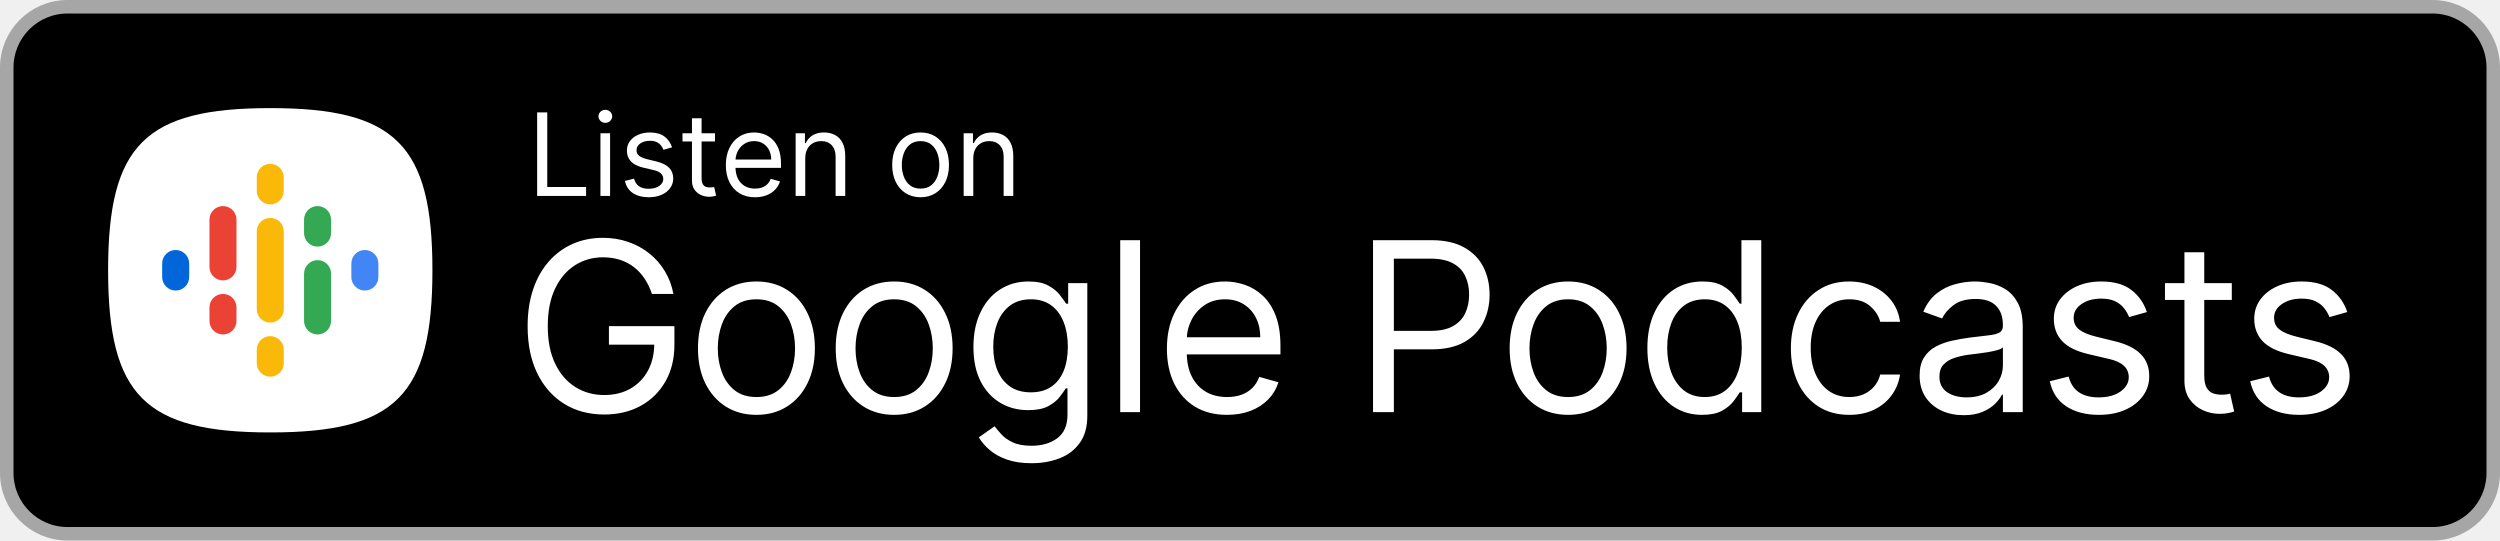
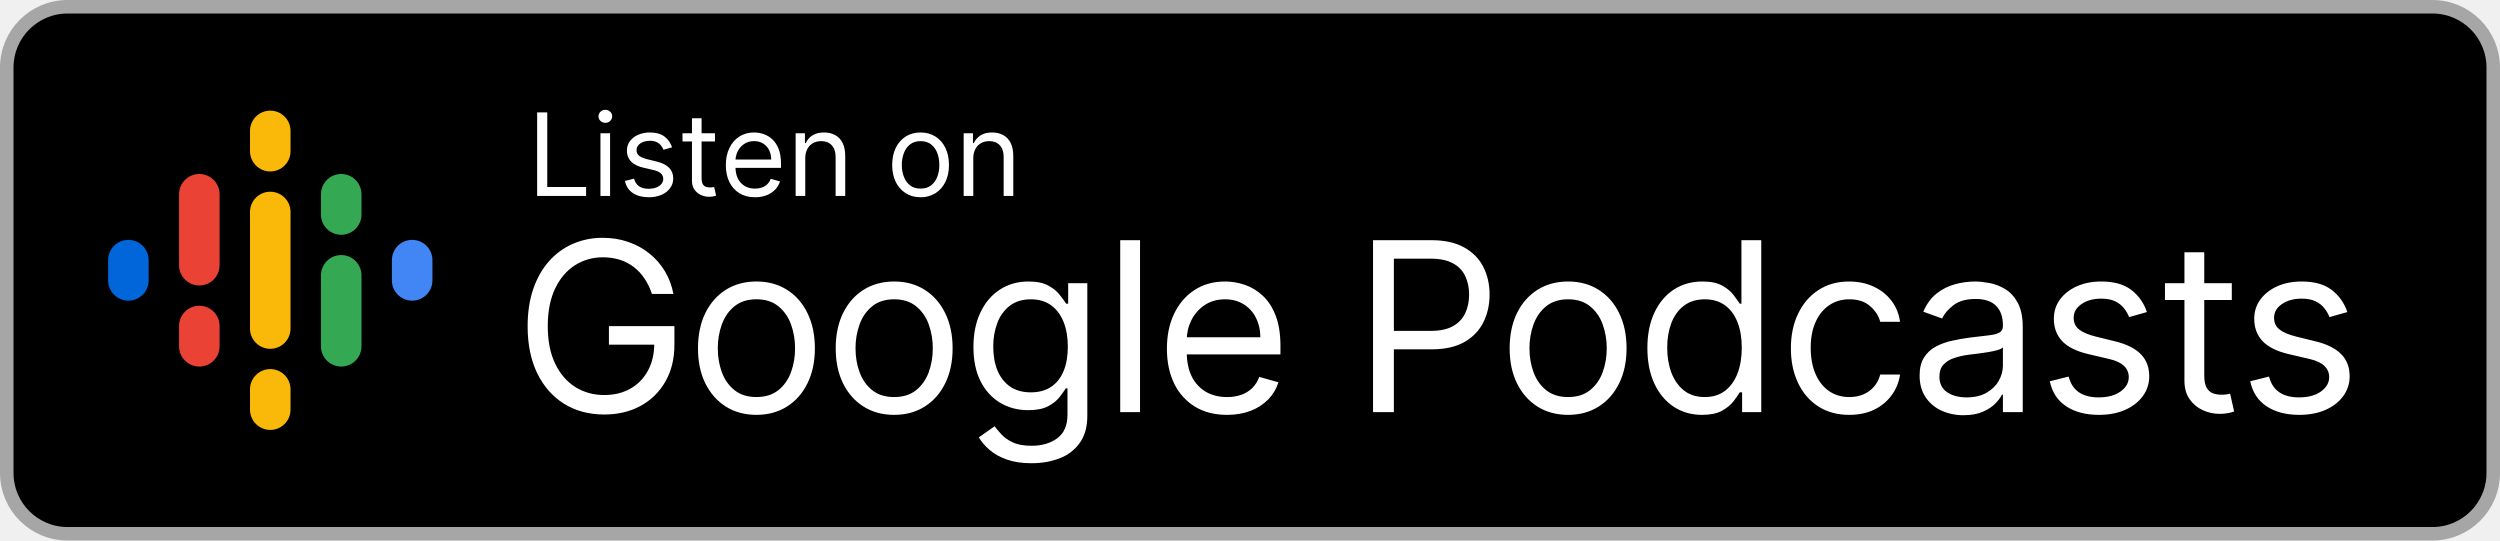
- <svg xmlns="http://www.w3.org/2000/svg" width="185" height="40" viewBox="0 0 185 40" fill="none">
-   <rect x="0.5" y="0.5" width="184" height="39" rx="4.5" fill="black" />
-   <path d="M10.525 29.475C8.683 27.634 8 24.634 8 20C8 15.366 8.683 12.366 10.525 10.525C12.366 8.683 15.366 8 20 8C24.634 8 27.634 8.683 29.475 10.525C31.317 12.366 32 15.366 32 20C32 24.634 31.317 27.634 29.475 29.475C27.634 31.317 24.634 32 20 32C15.366 32 12.366 31.317 10.525 29.475Z" fill="white" />
-   <path fill-rule="evenodd" clip-rule="evenodd" d="M20 12.125C20.552 12.125 21 12.573 21 13.125V14.125C21 14.677 20.552 15.125 20 15.125C19.448 15.125 19 14.677 19 14.125V13.125C19 12.573 19.448 12.125 20 12.125Z" fill="#FAB908" />
-   <path fill-rule="evenodd" clip-rule="evenodd" d="M20 24.875C20.552 24.875 21 25.323 21 25.875V26.875C21 27.427 20.552 27.875 20 27.875C19.448 27.875 19 27.427 19 26.875V25.875C19 25.323 19.448 24.875 20 24.875Z" fill="#FAB908" />
-   <path fill-rule="evenodd" clip-rule="evenodd" d="M20 16.125C20.552 16.125 21 16.573 21 17.125V22.875C21 23.427 20.552 23.875 20 23.875C19.448 23.875 19 23.427 19 22.875V17.125C19 16.573 19.448 16.125 20 16.125Z" fill="#FAB908" />
-   <path fill-rule="evenodd" clip-rule="evenodd" d="M16.5 15.25C17.052 15.25 17.5 15.698 17.5 16.25V19.75C17.5 20.302 17.052 20.75 16.5 20.75C15.948 20.75 15.5 20.302 15.5 19.75V16.25C15.5 15.698 15.948 15.25 16.5 15.25Z" fill="#EA4335" />
-   <path fill-rule="evenodd" clip-rule="evenodd" d="M16.5 21.75C17.052 21.75 17.5 22.198 17.5 22.75V23.75C17.5 24.302 17.052 24.75 16.5 24.75C15.948 24.75 15.5 24.302 15.5 23.75V22.75C15.5 22.198 15.948 21.75 16.5 21.75Z" fill="#EA4335" />
-   <path fill-rule="evenodd" clip-rule="evenodd" d="M23.5 19.25C24.052 19.25 24.5 19.698 24.5 20.25V23.75C24.5 24.302 24.052 24.75 23.5 24.75C22.948 24.75 22.5 24.302 22.5 23.75V20.25C22.5 19.698 22.948 19.25 23.5 19.25Z" fill="#34A853" />
-   <path fill-rule="evenodd" clip-rule="evenodd" d="M23.5 15.25C24.052 15.25 24.5 15.698 24.5 16.25V17.25C24.5 17.802 24.052 18.25 23.5 18.25C22.948 18.25 22.5 17.802 22.5 17.25V16.25C22.5 15.698 22.948 15.25 23.5 15.25Z" fill="#34A853" />
-   <path fill-rule="evenodd" clip-rule="evenodd" d="M27 18.5C27.552 18.5 28 18.948 28 19.5V20.5C28 21.052 27.552 21.5 27 21.5C26.448 21.5 26 21.052 26 20.5V19.5C26 18.948 26.448 18.5 27 18.5Z" fill="#4285F4" />
-   <path fill-rule="evenodd" clip-rule="evenodd" d="M13 18.5C13.552 18.5 14 18.948 14 19.5V20.5C14 21.052 13.552 21.5 13 21.5C12.448 21.5 12 21.052 12 20.5V19.5C12 18.948 12.448 18.5 13 18.5Z" fill="#0066D9" />
-   <path d="M39.749 14.5V8.318H40.497V13.836H43.371V14.5H39.749ZM44.433 14.5V9.864H45.146V14.5H44.433ZM44.795 9.091C44.657 9.091 44.537 9.044 44.436 8.949C44.338 8.854 44.288 8.741 44.288 8.608C44.288 8.475 44.338 8.361 44.436 8.267C44.537 8.172 44.657 8.125 44.795 8.125C44.934 8.125 45.053 8.172 45.152 8.267C45.252 8.361 45.303 8.475 45.303 8.608C45.303 8.741 45.252 8.854 45.152 8.949C45.053 9.044 44.934 9.091 44.795 9.091ZM49.734 10.902L49.094 11.083C49.054 10.976 48.995 10.873 48.916 10.772C48.84 10.67 48.735 10.585 48.602 10.519C48.47 10.452 48.3 10.419 48.092 10.419C47.809 10.419 47.572 10.484 47.383 10.615C47.196 10.744 47.102 10.908 47.102 11.107C47.102 11.284 47.167 11.424 47.295 11.527C47.424 11.629 47.626 11.715 47.899 11.783L48.587 11.952C49.002 12.053 49.311 12.207 49.514 12.414C49.717 12.62 49.819 12.884 49.819 13.208C49.819 13.474 49.742 13.711 49.59 13.921C49.439 14.13 49.227 14.295 48.956 14.415C48.684 14.536 48.368 14.597 48.008 14.597C47.535 14.597 47.144 14.494 46.834 14.289C46.524 14.084 46.328 13.784 46.245 13.389L46.921 13.22C46.986 13.47 47.107 13.657 47.286 13.782C47.468 13.906 47.704 13.969 47.996 13.969C48.328 13.969 48.591 13.898 48.787 13.758C48.984 13.615 49.082 13.444 49.082 13.244C49.082 13.083 49.026 12.948 48.913 12.84C48.801 12.729 48.628 12.647 48.394 12.592L47.621 12.411C47.197 12.311 46.885 12.155 46.686 11.943C46.489 11.73 46.39 11.463 46.39 11.143C46.39 10.882 46.463 10.65 46.61 10.449C46.759 10.248 46.962 10.09 47.217 9.975C47.475 9.861 47.766 9.803 48.092 9.803C48.551 9.803 48.911 9.904 49.173 10.105C49.437 10.306 49.624 10.572 49.734 10.902ZM52.908 9.864V10.467H50.505V9.864H52.908ZM51.205 8.753H51.917V13.172C51.917 13.373 51.947 13.524 52.005 13.625C52.065 13.723 52.142 13.79 52.234 13.824C52.329 13.856 52.429 13.872 52.533 13.872C52.612 13.872 52.676 13.868 52.727 13.86C52.777 13.85 52.817 13.842 52.847 13.836L52.992 14.476C52.944 14.494 52.876 14.512 52.79 14.53C52.703 14.55 52.594 14.56 52.461 14.56C52.26 14.56 52.062 14.517 51.869 14.431C51.678 14.344 51.519 14.212 51.392 14.035C51.267 13.858 51.205 13.635 51.205 13.365V8.753ZM55.873 14.597C55.426 14.597 55.041 14.498 54.717 14.301C54.395 14.102 54.147 13.824 53.972 13.468C53.798 13.11 53.712 12.693 53.712 12.218C53.712 11.743 53.798 11.325 53.972 10.962C54.147 10.598 54.39 10.314 54.702 10.111C55.016 9.906 55.382 9.803 55.801 9.803C56.042 9.803 56.281 9.844 56.516 9.924C56.752 10.005 56.966 10.135 57.159 10.316C57.352 10.495 57.506 10.733 57.621 11.029C57.736 11.325 57.793 11.689 57.793 12.121V12.423H54.219V11.807H57.069C57.069 11.546 57.016 11.312 56.912 11.107C56.809 10.902 56.662 10.74 56.471 10.621C56.282 10.502 56.058 10.443 55.801 10.443C55.517 10.443 55.272 10.514 55.064 10.655C54.859 10.793 54.701 10.974 54.59 11.198C54.48 11.421 54.424 11.661 54.424 11.916V12.327C54.424 12.677 54.485 12.974 54.605 13.217C54.728 13.459 54.898 13.643 55.116 13.77C55.333 13.894 55.586 13.957 55.873 13.957C56.06 13.957 56.229 13.931 56.38 13.878C56.533 13.824 56.665 13.743 56.776 13.637C56.886 13.528 56.972 13.393 57.032 13.232L57.721 13.425C57.648 13.659 57.526 13.864 57.355 14.041C57.184 14.216 56.973 14.353 56.721 14.452C56.47 14.548 56.187 14.597 55.873 14.597ZM59.589 11.711V14.5H58.877V9.864H59.565V10.588H59.625C59.734 10.353 59.899 10.164 60.12 10.021C60.342 9.876 60.627 9.803 60.977 9.803C61.291 9.803 61.566 9.868 61.801 9.996C62.037 10.123 62.22 10.316 62.351 10.576C62.482 10.834 62.547 11.16 62.547 11.554V14.5H61.835V11.602C61.835 11.238 61.74 10.954 61.551 10.751C61.362 10.546 61.102 10.443 60.772 10.443C60.545 10.443 60.342 10.492 60.163 10.591C59.985 10.69 59.846 10.834 59.743 11.023C59.64 11.212 59.589 11.441 59.589 11.711ZM68.123 14.597C67.704 14.597 67.337 14.497 67.021 14.298C66.707 14.098 66.462 13.82 66.285 13.462C66.11 13.104 66.022 12.685 66.022 12.206C66.022 11.723 66.11 11.301 66.285 10.941C66.462 10.581 66.707 10.301 67.021 10.102C67.337 9.903 67.704 9.803 68.123 9.803C68.541 9.803 68.908 9.903 69.222 10.102C69.538 10.301 69.783 10.581 69.958 10.941C70.135 11.301 70.224 11.723 70.224 12.206C70.224 12.685 70.135 13.104 69.958 13.462C69.783 13.82 69.538 14.098 69.222 14.298C68.908 14.497 68.541 14.597 68.123 14.597ZM68.123 13.957C68.441 13.957 68.703 13.875 68.908 13.712C69.113 13.549 69.265 13.335 69.364 13.069C69.462 12.804 69.511 12.516 69.511 12.206C69.511 11.896 69.462 11.607 69.364 11.34C69.265 11.072 69.113 10.856 68.908 10.691C68.703 10.526 68.441 10.443 68.123 10.443C67.805 10.443 67.543 10.526 67.338 10.691C67.133 10.856 66.981 11.072 66.882 11.34C66.784 11.607 66.734 11.896 66.734 12.206C66.734 12.516 66.784 12.804 66.882 13.069C66.981 13.335 67.133 13.549 67.338 13.712C67.543 13.875 67.805 13.957 68.123 13.957ZM72.023 11.711V14.5H71.311V9.864H71.999V10.588H72.06C72.168 10.353 72.333 10.164 72.555 10.021C72.776 9.876 73.062 9.803 73.412 9.803C73.726 9.803 74.001 9.868 74.236 9.996C74.472 10.123 74.655 10.316 74.785 10.576C74.916 10.834 74.982 11.16 74.982 11.554V14.5H74.269V11.602C74.269 11.238 74.175 10.954 73.986 10.751C73.796 10.546 73.537 10.443 73.207 10.443C72.979 10.443 72.776 10.492 72.597 10.591C72.42 10.69 72.28 10.834 72.177 11.023C72.075 11.212 72.023 11.441 72.023 11.711Z" fill="white" />
-   <path d="M48.242 21.75C48.105 21.332 47.925 20.957 47.701 20.625C47.481 20.29 47.218 20.004 46.912 19.768C46.609 19.531 46.265 19.351 45.88 19.227C45.495 19.103 45.072 19.041 44.612 19.041C43.858 19.041 43.172 19.235 42.555 19.625C41.938 20.014 41.447 20.588 41.082 21.346C40.718 22.104 40.535 23.034 40.535 24.136C40.535 25.238 40.72 26.169 41.089 26.927C41.457 27.685 41.957 28.259 42.586 28.648C43.216 29.038 43.925 29.232 44.712 29.232C45.441 29.232 46.083 29.077 46.638 28.766C47.197 28.451 47.633 28.008 47.943 27.436C48.258 26.86 48.416 26.183 48.416 25.404L48.888 25.504H45.06V24.136H49.907V25.504C49.907 26.552 49.683 27.463 49.236 28.238C48.792 29.013 48.179 29.613 47.396 30.04C46.617 30.463 45.722 30.674 44.712 30.674C43.585 30.674 42.595 30.409 41.741 29.879C40.892 29.348 40.229 28.594 39.752 27.616C39.28 26.639 39.044 25.479 39.044 24.136C39.044 23.13 39.179 22.224 39.448 21.421C39.721 20.613 40.107 19.925 40.604 19.357C41.101 18.79 41.689 18.355 42.369 18.052C43.048 17.75 43.796 17.599 44.612 17.599C45.283 17.599 45.909 17.7 46.489 17.903C47.073 18.102 47.593 18.386 48.049 18.755C48.509 19.119 48.892 19.556 49.199 20.066C49.505 20.571 49.716 21.133 49.832 21.75H48.242ZM55.975 30.699C55.114 30.699 54.358 30.494 53.707 30.084C53.061 29.674 52.556 29.1 52.191 28.362C51.831 27.625 51.65 26.763 51.65 25.777C51.65 24.783 51.831 23.915 52.191 23.173C52.556 22.431 53.061 21.856 53.707 21.445C54.358 21.035 55.114 20.83 55.975 20.83C56.837 20.83 57.591 21.035 58.238 21.445C58.888 21.856 59.394 22.431 59.754 23.173C60.118 23.915 60.301 24.783 60.301 25.777C60.301 26.763 60.118 27.625 59.754 28.362C59.394 29.1 58.888 29.674 58.238 30.084C57.591 30.494 56.837 30.699 55.975 30.699ZM55.975 29.381C56.63 29.381 57.169 29.214 57.591 28.878C58.014 28.542 58.327 28.101 58.53 27.554C58.733 27.008 58.834 26.415 58.834 25.777C58.834 25.139 58.733 24.544 58.53 23.993C58.327 23.442 58.014 22.997 57.591 22.657C57.169 22.318 56.63 22.148 55.975 22.148C55.321 22.148 54.782 22.318 54.36 22.657C53.937 22.997 53.624 23.442 53.421 23.993C53.218 24.544 53.117 25.139 53.117 25.777C53.117 26.415 53.218 27.008 53.421 27.554C53.624 28.101 53.937 28.542 54.36 28.878C54.782 29.214 55.321 29.381 55.975 29.381ZM66.167 30.699C65.306 30.699 64.55 30.494 63.899 30.084C63.253 29.674 62.747 29.1 62.383 28.362C62.022 27.625 61.842 26.763 61.842 25.777C61.842 24.783 62.022 23.915 62.383 23.173C62.747 22.431 63.253 21.856 63.899 21.445C64.55 21.035 65.306 20.83 66.167 20.83C67.029 20.83 67.783 21.035 68.43 21.445C69.08 21.856 69.585 22.431 69.946 23.173C70.31 23.915 70.493 24.783 70.493 25.777C70.493 26.763 70.31 27.625 69.946 28.362C69.585 29.1 69.08 29.674 68.43 30.084C67.783 30.494 67.029 30.699 66.167 30.699ZM66.167 29.381C66.822 29.381 67.361 29.214 67.783 28.878C68.206 28.542 68.519 28.101 68.722 27.554C68.925 27.008 69.026 26.415 69.026 25.777C69.026 25.139 68.925 24.544 68.722 23.993C68.519 23.442 68.206 22.997 67.783 22.657C67.361 22.318 66.822 22.148 66.167 22.148C65.513 22.148 64.974 22.318 64.552 22.657C64.129 22.997 63.816 23.442 63.613 23.993C63.41 24.544 63.309 25.139 63.309 25.777C63.309 26.415 63.41 27.008 63.613 27.554C63.816 28.101 64.129 28.542 64.552 28.878C64.974 29.214 65.513 29.381 66.167 29.381ZM76.335 34.278C75.626 34.278 75.017 34.187 74.507 34.005C73.998 33.827 73.573 33.591 73.233 33.297C72.898 33.007 72.631 32.696 72.432 32.364L73.6 31.544C73.733 31.718 73.9 31.917 74.103 32.141C74.306 32.368 74.584 32.565 74.936 32.731C75.293 32.901 75.759 32.986 76.335 32.986C77.105 32.986 77.741 32.799 78.242 32.426C78.744 32.054 78.994 31.47 78.994 30.674V28.735H78.87C78.762 28.909 78.609 29.125 78.41 29.381C78.215 29.634 77.934 29.86 77.565 30.059C77.2 30.253 76.707 30.351 76.086 30.351C75.315 30.351 74.623 30.169 74.01 29.804C73.401 29.439 72.919 28.909 72.562 28.213C72.21 27.517 72.034 26.672 72.034 25.678C72.034 24.7 72.206 23.848 72.55 23.123C72.894 22.394 73.372 21.831 73.985 21.433C74.599 21.031 75.307 20.83 76.111 20.83C76.732 20.83 77.225 20.934 77.59 21.141C77.959 21.344 78.24 21.576 78.435 21.837C78.634 22.094 78.787 22.305 78.895 22.471H79.044V20.954H80.461V30.773C80.461 31.594 80.275 32.261 79.902 32.775C79.533 33.292 79.036 33.672 78.41 33.912C77.789 34.156 77.097 34.278 76.335 34.278ZM76.285 29.033C76.873 29.033 77.37 28.899 77.776 28.629C78.182 28.36 78.491 27.973 78.702 27.467C78.913 26.962 79.019 26.357 79.019 25.653C79.019 24.965 78.916 24.358 78.708 23.832C78.501 23.306 78.195 22.893 77.789 22.595C77.383 22.297 76.881 22.148 76.285 22.148C75.663 22.148 75.145 22.305 74.731 22.62C74.321 22.935 74.012 23.358 73.805 23.888C73.602 24.418 73.501 25.006 73.501 25.653C73.501 26.316 73.604 26.902 73.811 27.411C74.023 27.917 74.333 28.315 74.744 28.605C75.158 28.89 75.672 29.033 76.285 29.033ZM84.362 17.773V30.5H82.896V17.773H84.362ZM90.8 30.699C89.881 30.699 89.087 30.496 88.42 30.09C87.757 29.68 87.246 29.108 86.885 28.375C86.529 27.637 86.351 26.78 86.351 25.802C86.351 24.824 86.529 23.962 86.885 23.217C87.246 22.467 87.747 21.883 88.389 21.464C89.036 21.041 89.79 20.83 90.651 20.83C91.148 20.83 91.639 20.913 92.124 21.079C92.609 21.245 93.05 21.514 93.448 21.887C93.846 22.255 94.163 22.744 94.399 23.353C94.635 23.962 94.753 24.712 94.753 25.603V26.224H87.395V24.957H93.261C93.261 24.418 93.154 23.938 92.938 23.515C92.727 23.092 92.425 22.759 92.031 22.514C91.641 22.27 91.182 22.148 90.651 22.148C90.067 22.148 89.562 22.293 89.135 22.583C88.712 22.869 88.387 23.241 88.159 23.701C87.931 24.161 87.818 24.654 87.818 25.18V26.026C87.818 26.746 87.942 27.358 88.19 27.859C88.443 28.356 88.793 28.735 89.241 28.996C89.688 29.253 90.208 29.381 90.8 29.381C91.186 29.381 91.534 29.328 91.844 29.22C92.159 29.108 92.431 28.942 92.659 28.723C92.886 28.499 93.063 28.221 93.187 27.89L94.604 28.288C94.455 28.768 94.204 29.191 93.852 29.555C93.5 29.916 93.065 30.198 92.547 30.401C92.029 30.599 91.447 30.699 90.8 30.699ZM101.605 30.5V17.773H105.905C106.904 17.773 107.72 17.953 108.354 18.313C108.992 18.67 109.464 19.152 109.771 19.761C110.077 20.37 110.23 21.05 110.23 21.8C110.23 22.55 110.077 23.231 109.771 23.844C109.468 24.457 109 24.946 108.366 25.311C107.732 25.671 106.92 25.852 105.93 25.852H102.848V24.484H105.88C106.564 24.484 107.113 24.366 107.527 24.13C107.941 23.894 108.242 23.575 108.428 23.173C108.619 22.767 108.714 22.309 108.714 21.8C108.714 21.29 108.619 20.834 108.428 20.433C108.242 20.031 107.939 19.716 107.521 19.488C107.102 19.256 106.547 19.14 105.855 19.14H103.146V30.5H101.605ZM116.04 30.699C115.178 30.699 114.422 30.494 113.771 30.084C113.125 29.674 112.619 29.1 112.255 28.362C111.894 27.625 111.714 26.763 111.714 25.777C111.714 24.783 111.894 23.915 112.255 23.173C112.619 22.431 113.125 21.856 113.771 21.445C114.422 21.035 115.178 20.83 116.04 20.83C116.901 20.83 117.655 21.035 118.302 21.445C118.952 21.856 119.457 22.431 119.818 23.173C120.182 23.915 120.365 24.783 120.365 25.777C120.365 26.763 120.182 27.625 119.818 28.362C119.457 29.1 118.952 29.674 118.302 30.084C117.655 30.494 116.901 30.699 116.04 30.699ZM116.04 29.381C116.694 29.381 117.233 29.214 117.655 28.878C118.078 28.542 118.391 28.101 118.594 27.554C118.797 27.008 118.898 26.415 118.898 25.777C118.898 25.139 118.797 24.544 118.594 23.993C118.391 23.442 118.078 22.997 117.655 22.657C117.233 22.318 116.694 22.148 116.04 22.148C115.385 22.148 114.846 22.318 114.424 22.657C114.001 22.997 113.688 23.442 113.485 23.993C113.282 24.544 113.181 25.139 113.181 25.777C113.181 26.415 113.282 27.008 113.485 27.554C113.688 28.101 114.001 28.542 114.424 28.878C114.846 29.214 115.385 29.381 116.04 29.381ZM125.958 30.699C125.163 30.699 124.46 30.498 123.851 30.096C123.242 29.69 122.766 29.118 122.422 28.381C122.078 27.639 121.906 26.763 121.906 25.752C121.906 24.75 122.078 23.88 122.422 23.142C122.766 22.405 123.244 21.835 123.857 21.433C124.471 21.031 125.179 20.83 125.983 20.83C126.604 20.83 127.095 20.934 127.456 21.141C127.82 21.344 128.098 21.576 128.288 21.837C128.483 22.094 128.634 22.305 128.742 22.471H128.866V17.773H130.333V30.5H128.916V29.033H128.742C128.634 29.207 128.481 29.427 128.282 29.692C128.083 29.953 127.8 30.187 127.431 30.394C127.062 30.597 126.571 30.699 125.958 30.699ZM126.157 29.381C126.745 29.381 127.242 29.228 127.648 28.922C128.054 28.611 128.363 28.182 128.574 27.635C128.786 27.084 128.891 26.448 128.891 25.727C128.891 25.015 128.788 24.391 128.58 23.857C128.373 23.318 128.067 22.9 127.661 22.601C127.255 22.299 126.753 22.148 126.157 22.148C125.535 22.148 125.018 22.307 124.603 22.626C124.193 22.941 123.884 23.37 123.677 23.913C123.474 24.451 123.373 25.056 123.373 25.727C123.373 26.407 123.476 27.024 123.683 27.579C123.895 28.13 124.205 28.569 124.616 28.897C125.03 29.22 125.544 29.381 126.157 29.381ZM136.851 30.699C135.956 30.699 135.185 30.488 134.539 30.065C133.892 29.642 133.395 29.06 133.047 28.319C132.699 27.577 132.525 26.73 132.525 25.777C132.525 24.808 132.703 23.952 133.06 23.21C133.42 22.465 133.921 21.883 134.564 21.464C135.21 21.041 135.964 20.83 136.826 20.83C137.497 20.83 138.102 20.954 138.64 21.203C139.179 21.452 139.62 21.8 139.964 22.247C140.308 22.695 140.521 23.217 140.604 23.813H139.137C139.026 23.378 138.777 22.993 138.392 22.657C138.011 22.318 137.497 22.148 136.851 22.148C136.279 22.148 135.778 22.297 135.347 22.595C134.92 22.889 134.586 23.306 134.346 23.844C134.11 24.379 133.992 25.006 133.992 25.727C133.992 26.465 134.108 27.107 134.34 27.654C134.576 28.201 134.907 28.625 135.334 28.928C135.765 29.23 136.271 29.381 136.851 29.381C137.232 29.381 137.578 29.315 137.888 29.183C138.199 29.05 138.462 28.859 138.678 28.611C138.893 28.362 139.046 28.064 139.137 27.716H140.604C140.521 28.279 140.316 28.787 139.989 29.238C139.666 29.686 139.237 30.042 138.702 30.307C138.172 30.568 137.555 30.699 136.851 30.699ZM145.307 30.724C144.702 30.724 144.153 30.61 143.66 30.382C143.167 30.15 142.776 29.816 142.486 29.381C142.196 28.942 142.051 28.412 142.051 27.791C142.051 27.244 142.158 26.8 142.374 26.461C142.589 26.117 142.877 25.847 143.238 25.653C143.598 25.458 143.996 25.313 144.431 25.218C144.87 25.118 145.311 25.04 145.754 24.982C146.335 24.907 146.805 24.851 147.165 24.814C147.53 24.772 147.795 24.704 147.961 24.609C148.13 24.513 148.215 24.348 148.215 24.111V24.062C148.215 23.449 148.048 22.972 147.712 22.633C147.381 22.293 146.877 22.123 146.202 22.123C145.502 22.123 144.953 22.276 144.555 22.583C144.157 22.889 143.878 23.217 143.716 23.565L142.324 23.067C142.573 22.488 142.904 22.036 143.318 21.713C143.737 21.385 144.193 21.158 144.686 21.029C145.183 20.896 145.672 20.83 146.152 20.83C146.459 20.83 146.811 20.867 147.209 20.942C147.611 21.012 147.998 21.16 148.371 21.383C148.748 21.607 149.061 21.945 149.309 22.396C149.558 22.848 149.682 23.453 149.682 24.211V30.5H148.215V29.207H148.141C148.041 29.415 147.876 29.636 147.644 29.872C147.412 30.108 147.103 30.309 146.718 30.475C146.332 30.641 145.862 30.724 145.307 30.724ZM145.531 29.406C146.111 29.406 146.6 29.292 146.997 29.064C147.399 28.837 147.702 28.542 147.905 28.182C148.112 27.822 148.215 27.442 148.215 27.045V25.702C148.153 25.777 148.017 25.845 147.805 25.907C147.598 25.965 147.358 26.017 147.084 26.063C146.815 26.104 146.552 26.142 146.295 26.175C146.042 26.204 145.837 26.229 145.68 26.249C145.299 26.299 144.942 26.38 144.611 26.492C144.284 26.599 144.019 26.763 143.816 26.983C143.617 27.198 143.517 27.492 143.517 27.865C143.517 28.375 143.706 28.76 144.083 29.021C144.464 29.278 144.947 29.406 145.531 29.406ZM158.87 23.092L157.553 23.465C157.47 23.246 157.348 23.032 157.186 22.825C157.029 22.614 156.813 22.44 156.54 22.303C156.266 22.166 155.916 22.098 155.49 22.098C154.905 22.098 154.419 22.233 154.029 22.502C153.644 22.767 153.451 23.105 153.451 23.515C153.451 23.88 153.584 24.167 153.849 24.379C154.114 24.59 154.528 24.766 155.092 24.907L156.509 25.255C157.362 25.462 157.998 25.779 158.417 26.206C158.835 26.628 159.044 27.173 159.044 27.84C159.044 28.387 158.887 28.876 158.572 29.307C158.261 29.738 157.826 30.077 157.267 30.326C156.708 30.575 156.057 30.699 155.316 30.699C154.342 30.699 153.536 30.488 152.898 30.065C152.26 29.642 151.856 29.025 151.686 28.213L153.078 27.865C153.211 28.379 153.462 28.764 153.83 29.021C154.203 29.278 154.69 29.406 155.291 29.406C155.974 29.406 156.517 29.261 156.919 28.971C157.325 28.677 157.528 28.325 157.528 27.915C157.528 27.583 157.412 27.306 157.18 27.082C156.948 26.854 156.592 26.684 156.111 26.572L154.52 26.2C153.646 25.992 153.004 25.671 152.594 25.236C152.188 24.797 151.985 24.248 151.985 23.59C151.985 23.051 152.136 22.575 152.438 22.16C152.745 21.746 153.161 21.421 153.687 21.184C154.218 20.948 154.818 20.83 155.49 20.83C156.434 20.83 157.176 21.037 157.714 21.452C158.257 21.866 158.642 22.413 158.87 23.092ZM165.153 20.954V22.197H160.207V20.954H165.153ZM161.648 18.668H163.115V27.766C163.115 28.18 163.175 28.491 163.295 28.698C163.419 28.901 163.577 29.038 163.767 29.108C163.962 29.174 164.167 29.207 164.383 29.207C164.544 29.207 164.677 29.199 164.78 29.183C164.884 29.162 164.967 29.145 165.029 29.133L165.327 30.45C165.228 30.488 165.089 30.525 164.911 30.562C164.733 30.604 164.507 30.624 164.234 30.624C163.819 30.624 163.413 30.535 163.015 30.357C162.622 30.179 162.295 29.908 162.034 29.543C161.777 29.178 161.648 28.718 161.648 28.163V18.668ZM173.7 23.092L172.382 23.465C172.3 23.246 172.177 23.032 172.016 22.825C171.858 22.614 171.643 22.44 171.369 22.303C171.096 22.166 170.746 22.098 170.319 22.098C169.735 22.098 169.248 22.233 168.859 22.502C168.473 22.767 168.281 23.105 168.281 23.515C168.281 23.88 168.413 24.167 168.679 24.379C168.944 24.59 169.358 24.766 169.921 24.907L171.338 25.255C172.192 25.462 172.828 25.779 173.246 26.206C173.665 26.628 173.874 27.173 173.874 27.84C173.874 28.387 173.716 28.876 173.402 29.307C173.091 29.738 172.656 30.077 172.097 30.326C171.537 30.575 170.887 30.699 170.145 30.699C169.172 30.699 168.366 30.488 167.728 30.065C167.09 29.642 166.686 29.025 166.516 28.213L167.908 27.865C168.041 28.379 168.291 28.764 168.66 29.021C169.033 29.278 169.52 29.406 170.12 29.406C170.804 29.406 171.347 29.261 171.749 28.971C172.155 28.677 172.358 28.325 172.358 27.915C172.358 27.583 172.242 27.306 172.01 27.082C171.778 26.854 171.421 26.684 170.941 26.572L169.35 26.2C168.476 25.992 167.833 25.671 167.423 25.236C167.017 24.797 166.814 24.248 166.814 23.59C166.814 23.051 166.965 22.575 167.268 22.16C167.574 21.746 167.991 21.421 168.517 21.184C169.047 20.948 169.648 20.83 170.319 20.83C171.264 20.83 172.005 21.037 172.544 21.452C173.087 21.866 173.472 22.413 173.7 23.092Z" fill="white" />
-   <rect x="0.5" y="0.5" width="184" height="39" rx="4.5" stroke="#A6A6A6" />
+ <svg xmlns="http://www.w3.org/2000/svg" width="185" height="40" fill="none" viewBox="0 0 185 40">
+   <rect width="184" height="39" x=".5" y=".5" fill="#000" rx="4.5" />
+   <rect width="184" height="39" x=".5" y=".5" stroke="#A6A6A6" rx="4.5" />
+   <path fill="#FAB908" fill-rule="evenodd" d="M20 8.188a1.5 1.5 0 0 1 1.5 1.5v1.5a1.5 1.5 0 0 1-3 0v-1.5a1.5 1.5 0 0 1 1.5-1.5Zm0 19.125a1.5 1.5 0 0 1 1.5 1.5v1.5a1.5 1.5 0 0 1-3 0v-1.5a1.5 1.5 0 0 1 1.5-1.5Zm0-13.125a1.5 1.5 0 0 1 1.5 1.5v8.624a1.5 1.5 0 0 1-3 0v-8.625a1.5 1.5 0 0 1 1.5-1.5Z" clip-rule="evenodd" />
+   <path fill="#EA4335" fill-rule="evenodd" d="M14.75 12.875a1.5 1.5 0 0 1 1.5 1.5v5.25a1.5 1.5 0 0 1-3 0v-5.25a1.5 1.5 0 0 1 1.5-1.5Zm0 9.75a1.5 1.5 0 0 1 1.5 1.5v1.5a1.5 1.5 0 0 1-3 0v-1.5a1.5 1.5 0 0 1 1.5-1.5Z" clip-rule="evenodd" />
+   <path fill="#34A853" fill-rule="evenodd" d="M25.25 18.875a1.5 1.5 0 0 1 1.5 1.5v5.25a1.5 1.5 0 0 1-3 0v-5.25a1.5 1.5 0 0 1 1.5-1.5Zm0-6a1.5 1.5 0 0 1 1.5 1.5v1.5a1.5 1.5 0 0 1-3 0v-1.5a1.5 1.5 0 0 1 1.5-1.5Z" clip-rule="evenodd" />
+   <path fill="#4285F4" fill-rule="evenodd" d="M30.5 17.75a1.5 1.5 0 0 1 1.5 1.5v1.5a1.5 1.5 0 0 1-3 0v-1.5a1.5 1.5 0 0 1 1.5-1.5Z" clip-rule="evenodd" />
+   <path fill="#0066D9" fill-rule="evenodd" d="M9.5 17.75a1.5 1.5 0 0 1 1.5 1.5v1.5a1.5 1.5 0 0 1-3 0v-1.5a1.5 1.5 0 0 1 1.5-1.5Z" clip-rule="evenodd" />
+   <path fill="#fff" d="M39.749 14.5V8.318h.748v5.518h2.874v.664h-3.622Zm4.684 0V9.864h.713V14.5h-.713Zm.362-5.41a.506.506 0 0 1-.359-.141.456.456 0 0 1-.148-.341c0-.133.05-.247.148-.341.1-.095.22-.142.36-.142.138 0 .257.047.356.142.1.094.15.208.15.341 0 .133-.05.246-.15.341a.496.496 0 0 1-.357.142Zm4.94 1.812-.64.181c-.04-.107-.1-.21-.179-.31a.865.865 0 0 0-.313-.254 1.14 1.14 0 0 0-.51-.1c-.284 0-.52.065-.71.196-.187.129-.28.293-.28.492a.51.51 0 0 0 .192.42c.13.102.33.188.604.256l.688.17c.415.1.724.254.927.461.203.206.305.47.305.794 0 .266-.077.503-.23.713-.15.209-.362.374-.633.495a2.33 2.33 0 0 1-.948.18c-.473 0-.864-.102-1.174-.307-.31-.205-.506-.505-.589-.9l.676-.169c.065.25.186.437.365.562.182.124.418.187.71.187.332 0 .595-.07.79-.211.198-.143.296-.314.296-.514a.54.54 0 0 0-.169-.404c-.112-.11-.285-.193-.519-.248l-.773-.18c-.424-.101-.736-.257-.935-.469a1.133 1.133 0 0 1-.296-.8c0-.261.073-.493.22-.694a1.5 1.5 0 0 1 .607-.474 2.13 2.13 0 0 1 .875-.172c.46 0 .82.1 1.081.302.264.201.45.467.561.797Zm3.173-1.038v.603h-2.403v-.603h2.403Zm-1.703-1.111h.712v4.419c0 .201.03.352.088.453.06.098.137.165.23.199a.92.92 0 0 0 .298.048c.079 0 .143-.004.194-.012l.12-.024.145.64a1.491 1.491 0 0 1-.531.085c-.201 0-.399-.044-.592-.13a1.177 1.177 0 0 1-.477-.396c-.125-.177-.187-.4-.187-.67V8.753Zm4.668 5.844c-.447 0-.832-.099-1.156-.296a1.99 1.99 0 0 1-.745-.833c-.174-.358-.26-.775-.26-1.25s.086-.893.26-1.256c.175-.364.418-.648.73-.85.314-.206.68-.309 1.099-.309.241 0 .48.04.715.121.236.08.45.211.643.392.193.18.347.417.462.713.115.296.172.66.172 1.092v.302h-3.574v-.616h2.85a1.52 1.52 0 0 0-.157-.7 1.183 1.183 0 0 0-.441-.486 1.234 1.234 0 0 0-.67-.178c-.284 0-.53.07-.737.212a1.39 1.39 0 0 0-.474.543c-.11.223-.166.463-.166.718v.41c0 .35.06.648.181.891.123.242.293.426.51.553.218.124.47.187.758.187.187 0 .356-.027.507-.079.153-.054.285-.135.396-.241.11-.109.196-.244.256-.405l.689.193a1.526 1.526 0 0 1-.366.616 1.78 1.78 0 0 1-.634.41 2.35 2.35 0 0 1-.848.146Zm3.716-2.886V14.5h-.712V9.864h.688v.724h.06a1.33 1.33 0 0 1 .495-.567c.222-.145.507-.218.858-.218.313 0 .588.065.823.193.236.127.42.32.55.58.13.258.196.584.196.978V14.5h-.712v-2.898c0-.364-.095-.648-.284-.85-.19-.206-.449-.309-.779-.309-.227 0-.43.05-.61.148a1.058 1.058 0 0 0-.42.432 1.43 1.43 0 0 0-.153.688Zm8.534 2.886c-.419 0-.786-.1-1.102-.3a2.018 2.018 0 0 1-.736-.835c-.175-.358-.263-.777-.263-1.256 0-.483.088-.905.263-1.265.177-.36.422-.64.736-.839.316-.2.683-.299 1.102-.299.418 0 .785.1 1.099.3.316.198.561.478.736.838.177.36.266.782.266 1.265 0 .479-.089.898-.266 1.256-.175.358-.42.636-.736.836a2.01 2.01 0 0 1-1.1.299Zm0-.64c.318 0 .58-.082.785-.245a1.44 1.44 0 0 0 .456-.643 2.47 2.47 0 0 0 .147-.863c0-.31-.049-.599-.147-.866a1.46 1.46 0 0 0-.456-.65c-.206-.164-.467-.247-.785-.247s-.58.083-.785.248a1.46 1.46 0 0 0-.456.649 2.487 2.487 0 0 0-.148.866c0 .31.05.598.148.863.099.266.25.48.456.643.205.163.467.245.785.245Zm3.9-2.246V14.5h-.712V9.864H72v.724h.06c.11-.235.274-.424.496-.567.221-.145.507-.218.857-.218.314 0 .589.065.824.193a1.3 1.3 0 0 1 .55.58c.13.258.196.584.196.978V14.5h-.713v-2.898c0-.364-.094-.648-.284-.85-.189-.206-.448-.309-.778-.309-.228 0-.43.05-.61.148a1.059 1.059 0 0 0-.42.432 1.43 1.43 0 0 0-.154.688ZM48.242 21.75a4.49 4.49 0 0 0-.541-1.125 3.47 3.47 0 0 0-.79-.857 3.313 3.313 0 0 0-1.031-.541 4.11 4.11 0 0 0-1.268-.186c-.754 0-1.44.194-2.057.584-.617.39-1.108.963-1.473 1.721-.364.758-.547 1.688-.547 2.79s.185 2.033.554 2.79c.368.759.868 1.333 1.497 1.722.63.39 1.339.584 2.126.584.729 0 1.371-.155 1.926-.466.56-.315.995-.758 1.305-1.33.315-.576.473-1.253.473-2.032l.472.1H45.06v-1.368h4.847v1.368c0 1.048-.224 1.96-.671 2.734a4.636 4.636 0 0 1-1.84 1.802c-.779.423-1.674.634-2.684.634-1.127 0-2.117-.265-2.97-.795-.85-.53-1.513-1.285-1.99-2.263-.472-.977-.708-2.137-.708-3.48 0-1.006.135-1.912.404-2.715.273-.808.659-1.496 1.156-2.064a5.053 5.053 0 0 1 1.765-1.305 5.454 5.454 0 0 1 2.243-.453c.671 0 1.297.101 1.877.304a5.037 5.037 0 0 1 1.56.852c.46.364.843.801 1.15 1.31.306.506.517 1.068.633 1.685h-1.59Zm7.733 8.949c-.861 0-1.617-.205-2.268-.615-.646-.41-1.151-.984-1.516-1.722-.36-.737-.54-1.599-.54-2.585 0-.994.18-1.862.54-2.604.364-.741.87-1.317 1.516-1.727.65-.41 1.407-.616 2.268-.616.862 0 1.616.205 2.263.616.65.41 1.156.985 1.516 1.727.364.742.547 1.61.547 2.604 0 .986-.183 1.848-.547 2.585-.36.738-.866 1.312-1.516 1.722-.647.41-1.4.615-2.263.615Zm0-1.318c.655 0 1.194-.167 1.616-.503.423-.336.736-.777.939-1.324a5.063 5.063 0 0 0 .304-1.777 5.12 5.12 0 0 0-.304-1.784 3.006 3.006 0 0 0-.939-1.336c-.422-.34-.96-.51-1.616-.51-.654 0-1.193.17-1.615.51-.423.34-.736.785-.939 1.336a5.12 5.12 0 0 0-.304 1.784c0 .638.101 1.23.304 1.777.203.547.516.988.939 1.324.422.336.96.503 1.615.503ZM66.167 30.7c-.861 0-1.617-.205-2.268-.615-.646-.41-1.152-.984-1.516-1.722-.36-.737-.54-1.599-.54-2.585 0-.994.18-1.862.54-2.604.364-.741.87-1.317 1.516-1.727.65-.41 1.407-.616 2.268-.616.862 0 1.616.205 2.263.616.65.41 1.155.985 1.516 1.727.364.742.547 1.61.547 2.604 0 .986-.183 1.848-.547 2.585-.36.738-.866 1.312-1.516 1.722-.647.41-1.4.615-2.263.615Zm0-1.318c.655 0 1.194-.167 1.616-.503.423-.336.736-.777.939-1.324a5.063 5.063 0 0 0 .304-1.777 5.12 5.12 0 0 0-.304-1.784 3.006 3.006 0 0 0-.939-1.336c-.422-.34-.961-.51-1.616-.51-.654 0-1.193.17-1.615.51-.423.34-.736.785-.939 1.336a5.12 5.12 0 0 0-.304 1.784c0 .638.101 1.23.304 1.777.203.547.516.988.939 1.324.422.336.96.503 1.615.503Zm10.168 4.897c-.709 0-1.318-.09-1.828-.273-.51-.178-.934-.414-1.274-.709-.335-.29-.602-.6-.801-.932l1.168-.82c.133.174.3.373.504.597.203.227.48.424.832.59.356.17.823.255 1.398.255.771 0 1.407-.187 1.908-.56.502-.372.752-.957.752-1.752v-1.939h-.124c-.108.174-.261.39-.46.646-.195.253-.476.479-.845.678-.365.194-.858.292-1.48.292-.77 0-1.462-.182-2.075-.547-.609-.365-1.091-.895-1.448-1.59-.352-.697-.528-1.542-.528-2.536 0-.978.172-1.83.516-2.555.344-.729.822-1.292 1.435-1.69.614-.402 1.322-.603 2.126-.603.621 0 1.114.104 1.479.311.368.203.65.435.845.696.199.257.352.468.46.634h.149v-1.517h1.417v9.82c0 .82-.186 1.487-.56 2a3.185 3.185 0 0 1-1.49 1.138c-.622.244-1.314.366-2.076.366Zm-.05-5.245c.588 0 1.085-.134 1.491-.404.406-.269.715-.656.926-1.162.212-.505.317-1.11.317-1.814 0-.688-.103-1.295-.31-1.821-.208-.526-.514-.939-.92-1.237-.406-.298-.908-.447-1.504-.447-.622 0-1.14.157-1.554.472a2.88 2.88 0 0 0-.926 1.268 4.901 4.901 0 0 0-.304 1.765c0 .663.103 1.249.31 1.758.212.506.522.904.933 1.194.414.285.928.428 1.54.428Zm8.077-11.26V30.5h-1.466V17.773h1.466ZM90.801 30.7c-.92 0-1.714-.203-2.38-.61a4.087 4.087 0 0 1-1.536-1.714c-.356-.738-.534-1.595-.534-2.573s.178-1.84.534-2.585c.36-.75.862-1.334 1.504-1.753.647-.422 1.4-.634 2.262-.634.498 0 .989.083 1.473.249a3.65 3.65 0 0 1 1.324.808c.398.368.715.857.95 1.466.237.61.355 1.36.355 2.25v.621h-7.358v-1.267h5.867a3.13 3.13 0 0 0-.324-1.442 2.435 2.435 0 0 0-.907-1c-.39-.245-.85-.367-1.38-.367-.584 0-1.09.145-1.516.435a2.861 2.861 0 0 0-.976 1.118c-.228.46-.341.953-.341 1.48v.845c0 .72.124 1.332.372 1.833a2.69 2.69 0 0 0 1.05 1.137c.448.257.968.385 1.56.385a3.16 3.16 0 0 0 1.044-.161c.315-.112.587-.278.815-.497.227-.224.404-.502.528-.833l1.417.398c-.15.48-.4.903-.752 1.267a3.67 3.67 0 0 1-1.305.846c-.518.198-1.1.298-1.746.298Zm10.804-.199V17.773h4.3c.999 0 1.815.18 2.449.54.638.357 1.11.84 1.417 1.448.306.61.459 1.289.459 2.039 0 .75-.153 1.431-.459 2.044-.303.613-.771 1.102-1.405 1.467-.634.36-1.446.54-2.436.54h-3.082v-1.367h3.032c.684 0 1.233-.118 1.647-.354a2.11 2.11 0 0 0 .901-.957c.191-.406.286-.864.286-1.373 0-.51-.095-.966-.286-1.367a2.04 2.04 0 0 0-.907-.945c-.419-.232-.974-.348-1.666-.348h-2.709V30.5h-1.541Zm14.435.199c-.862 0-1.618-.205-2.269-.615-.646-.41-1.152-.984-1.516-1.722-.361-.737-.541-1.599-.541-2.585 0-.994.18-1.862.541-2.604.364-.741.87-1.317 1.516-1.727.651-.41 1.407-.616 2.269-.616.861 0 1.615.205 2.262.616.65.41 1.155.985 1.516 1.727.364.742.547 1.61.547 2.604 0 .986-.183 1.848-.547 2.585-.361.738-.866 1.312-1.516 1.722-.647.41-1.401.615-2.262.615Zm0-1.318c.654 0 1.193-.167 1.615-.503.423-.336.736-.777.939-1.324a5.063 5.063 0 0 0 .304-1.777 5.12 5.12 0 0 0-.304-1.784 3.004 3.004 0 0 0-.939-1.336c-.422-.34-.961-.51-1.615-.51-.655 0-1.194.17-1.616.51-.423.34-.736.785-.939 1.336a5.12 5.12 0 0 0-.304 1.784c0 .638.101 1.23.304 1.777.203.547.516.988.939 1.324.422.336.961.503 1.616.503Zm9.918 1.318c-.795 0-1.498-.201-2.107-.603-.609-.406-1.085-.978-1.429-1.715-.344-.742-.516-1.618-.516-2.629 0-1.002.172-1.872.516-2.61.344-.737.822-1.307 1.435-1.709.614-.402 1.322-.603 2.126-.603.621 0 1.112.104 1.473.311.364.203.642.435.832.696.195.257.346.468.454.634h.124v-4.698h1.467V30.5h-1.417v-1.467h-.174a9.455 9.455 0 0 1-.46.66c-.199.26-.482.494-.851.701-.369.203-.86.305-1.473.305Zm.199-1.318c.588 0 1.085-.153 1.491-.46.406-.31.715-.739.926-1.286.212-.55.317-1.187.317-1.908 0-.712-.103-1.336-.311-1.87-.207-.539-.513-.957-.919-1.256-.406-.302-.908-.453-1.504-.453-.622 0-1.139.16-1.554.478-.41.315-.719.744-.926 1.287-.203.538-.304 1.143-.304 1.814 0 .68.103 1.297.31 1.852.212.551.522.99.933 1.318.414.323.928.484 1.541.484Zm10.694 1.318c-.895 0-1.666-.211-2.312-.634-.647-.423-1.144-1.005-1.492-1.746-.348-.742-.522-1.59-.522-2.542 0-.97.178-1.825.535-2.567.36-.745.861-1.327 1.504-1.746.646-.422 1.4-.634 2.262-.634.671 0 1.276.125 1.814.373.539.249.98.597 1.324 1.044.344.448.557.97.64 1.566h-1.467c-.111-.435-.36-.82-.745-1.156-.381-.34-.895-.51-1.541-.51-.572 0-1.073.15-1.504.448-.427.294-.761.71-1.001 1.25-.236.534-.354 1.161-.354 1.882 0 .738.116 1.38.348 1.927.236.547.567.971.994 1.274.431.302.937.453 1.517.453.381 0 .727-.066 1.037-.198.311-.133.574-.324.79-.572.215-.249.368-.547.459-.895h1.467a3.402 3.402 0 0 1-.615 1.522 3.435 3.435 0 0 1-1.287 1.07c-.53.26-1.147.39-1.851.39Zm8.456.025a3.879 3.879 0 0 1-1.647-.342 2.825 2.825 0 0 1-1.174-1c-.29-.44-.435-.97-.435-1.591 0-.547.107-.99.323-1.33.215-.344.503-.614.864-.808.36-.195.758-.34 1.193-.435.439-.1.88-.178 1.323-.236a57.19 57.19 0 0 1 1.411-.168c.365-.042.63-.11.796-.205.169-.096.254-.261.254-.498v-.05c0-.612-.167-1.089-.503-1.428-.331-.34-.835-.51-1.51-.51-.7 0-1.249.153-1.647.46-.398.306-.677.634-.839.982l-1.392-.498c.249-.58.58-1.031.994-1.354a3.735 3.735 0 0 1 1.368-.684 5.673 5.673 0 0 1 1.466-.199c.307 0 .659.038 1.057.112.402.07.789.218 1.162.441.377.224.69.562.938 1.013.249.452.373 1.057.373 1.815V30.5h-1.467v-1.293h-.074c-.1.207-.265.43-.497.665-.232.236-.541.437-.926.603-.386.166-.856.249-1.411.249Zm.224-1.318c.58 0 1.069-.114 1.466-.341.402-.228.705-.523.908-.883.207-.36.31-.74.31-1.137v-1.343c-.062.075-.198.143-.41.205a6.98 6.98 0 0 1-.721.156 32.39 32.39 0 0 1-1.404.186c-.381.05-.738.13-1.069.243a1.842 1.842 0 0 0-.795.49c-.199.216-.299.51-.299.883 0 .51.189.895.566 1.156.381.257.864.385 1.448.385Zm13.339-6.314-1.317.373a2.441 2.441 0 0 0-.367-.64 1.778 1.778 0 0 0-.646-.522c-.274-.137-.624-.205-1.05-.205-.585 0-1.071.135-1.461.404-.385.265-.578.603-.578 1.013 0 .364.133.652.398.864.265.211.679.387 1.243.528l1.417.348c.853.207 1.489.524 1.908.95.418.423.627.968.627 1.635 0 .547-.157 1.036-.472 1.467-.311.43-.746.77-1.305 1.019-.559.249-1.21.373-1.951.373-.974 0-1.78-.211-2.418-.634-.638-.423-1.042-1.04-1.212-1.852l1.392-.348c.133.514.384.9.752 1.156.373.257.86.385 1.461.385.683 0 1.226-.145 1.628-.435.406-.294.609-.646.609-1.056a1.11 1.11 0 0 0-.348-.833c-.232-.228-.588-.398-1.069-.51l-1.591-.372c-.874-.208-1.516-.529-1.926-.964-.406-.439-.609-.988-.609-1.646 0-.54.151-1.015.453-1.43.307-.414.723-.74 1.249-.976.531-.236 1.131-.354 1.803-.354.944 0 1.686.207 2.224.622a3.35 3.35 0 0 1 1.156 1.64Zm6.283-2.137v1.242h-4.946v-1.242h4.946Zm-3.505-2.287h1.467v9.098c0 .414.06.725.18.932.124.203.282.34.472.41.195.066.4.1.616.1.161 0 .294-.009.397-.025l.249-.05.298 1.317a2.954 2.954 0 0 1-.416.112 3.059 3.059 0 0 1-.677.062c-.415 0-.821-.089-1.219-.267a2.421 2.421 0 0 1-.981-.814c-.257-.365-.386-.825-.386-1.38v-9.495Zm12.052 4.424-1.318.373a2.437 2.437 0 0 0-.366-.64 1.782 1.782 0 0 0-.647-.522c-.273-.137-.623-.205-1.05-.205-.584 0-1.071.135-1.46.404-.386.265-.578.603-.578 1.013 0 .364.132.652.398.864.265.211.679.387 1.242.528l1.417.348c.854.207 1.49.524 1.908.95.419.423.628.968.628 1.635a2.43 2.43 0 0 1-.472 1.467c-.311.43-.746.77-1.305 1.019-.56.249-1.21.373-1.952.373-.973 0-1.779-.211-2.417-.634-.638-.423-1.042-1.04-1.212-1.852l1.392-.348c.133.514.383.9.752 1.156.373.257.86.385 1.46.385.684 0 1.227-.145 1.629-.435.406-.294.609-.646.609-1.056a1.11 1.11 0 0 0-.348-.833c-.232-.228-.589-.398-1.069-.51l-1.591-.372c-.874-.208-1.517-.529-1.927-.964-.406-.439-.609-.988-.609-1.646 0-.54.151-1.015.454-1.43.306-.414.723-.74 1.249-.976.53-.236 1.131-.354 1.802-.354.945 0 1.686.207 2.225.622a3.35 3.35 0 0 1 1.156 1.64Z" />
</svg>
